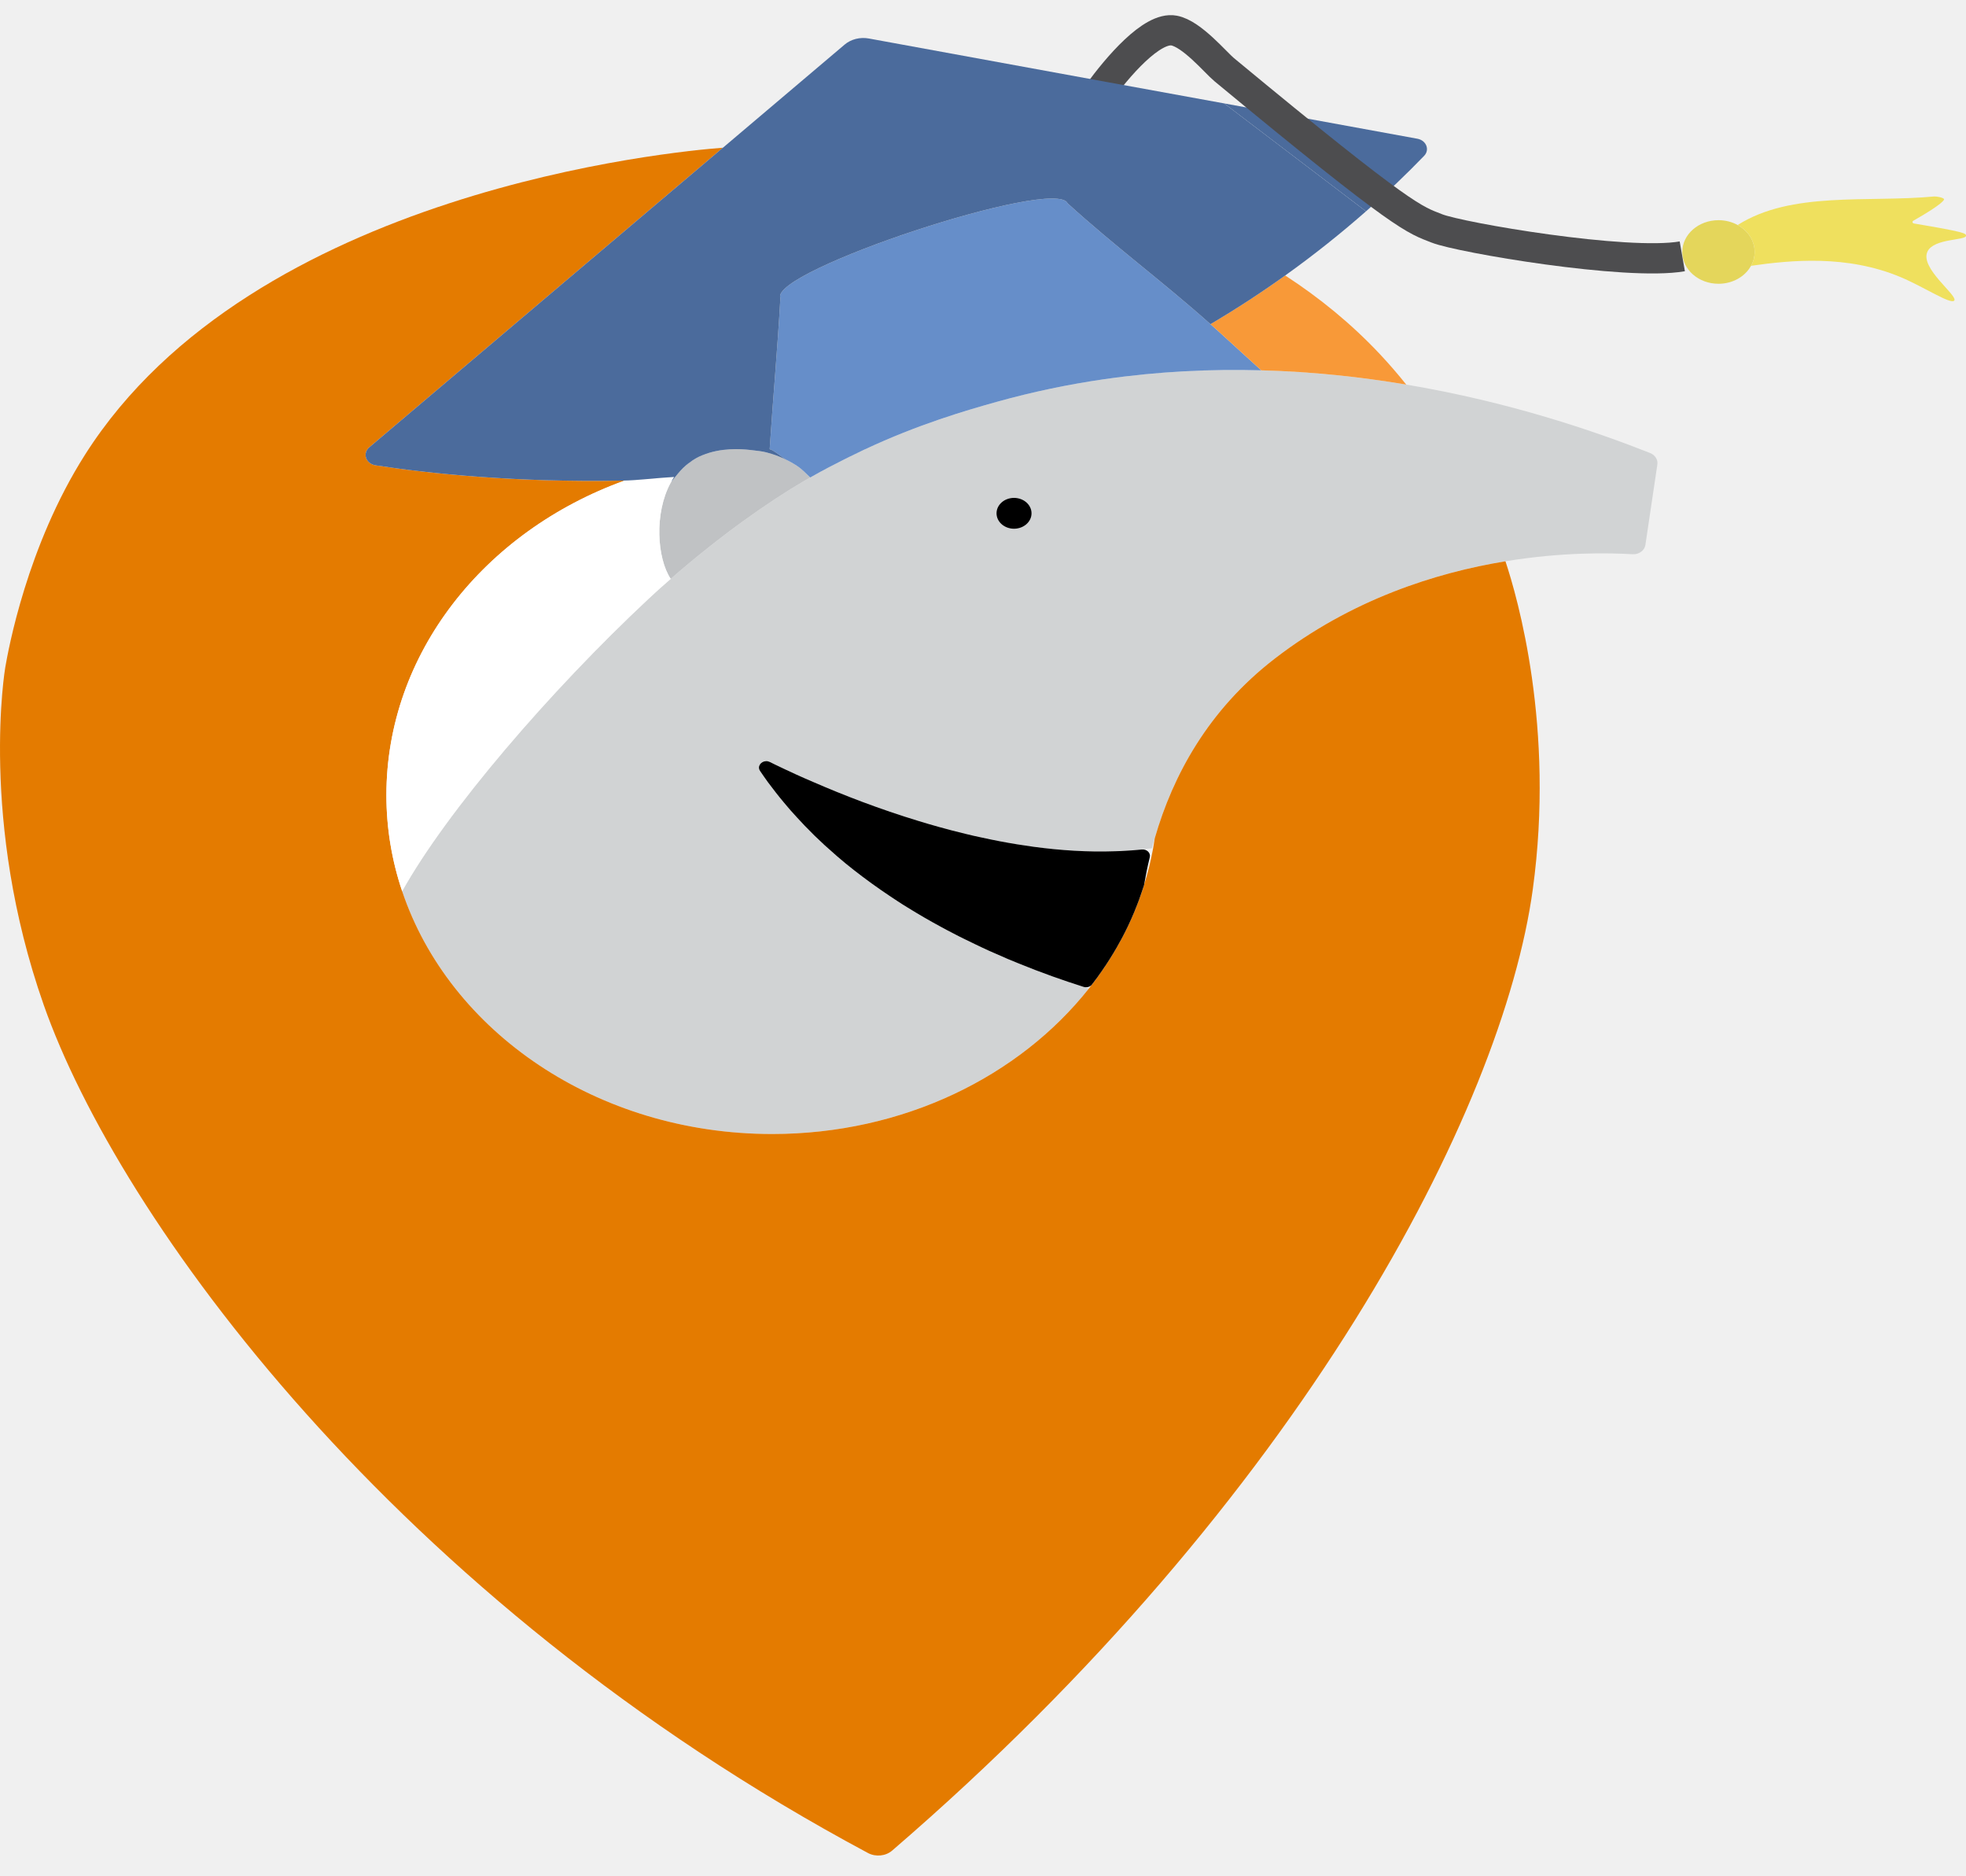
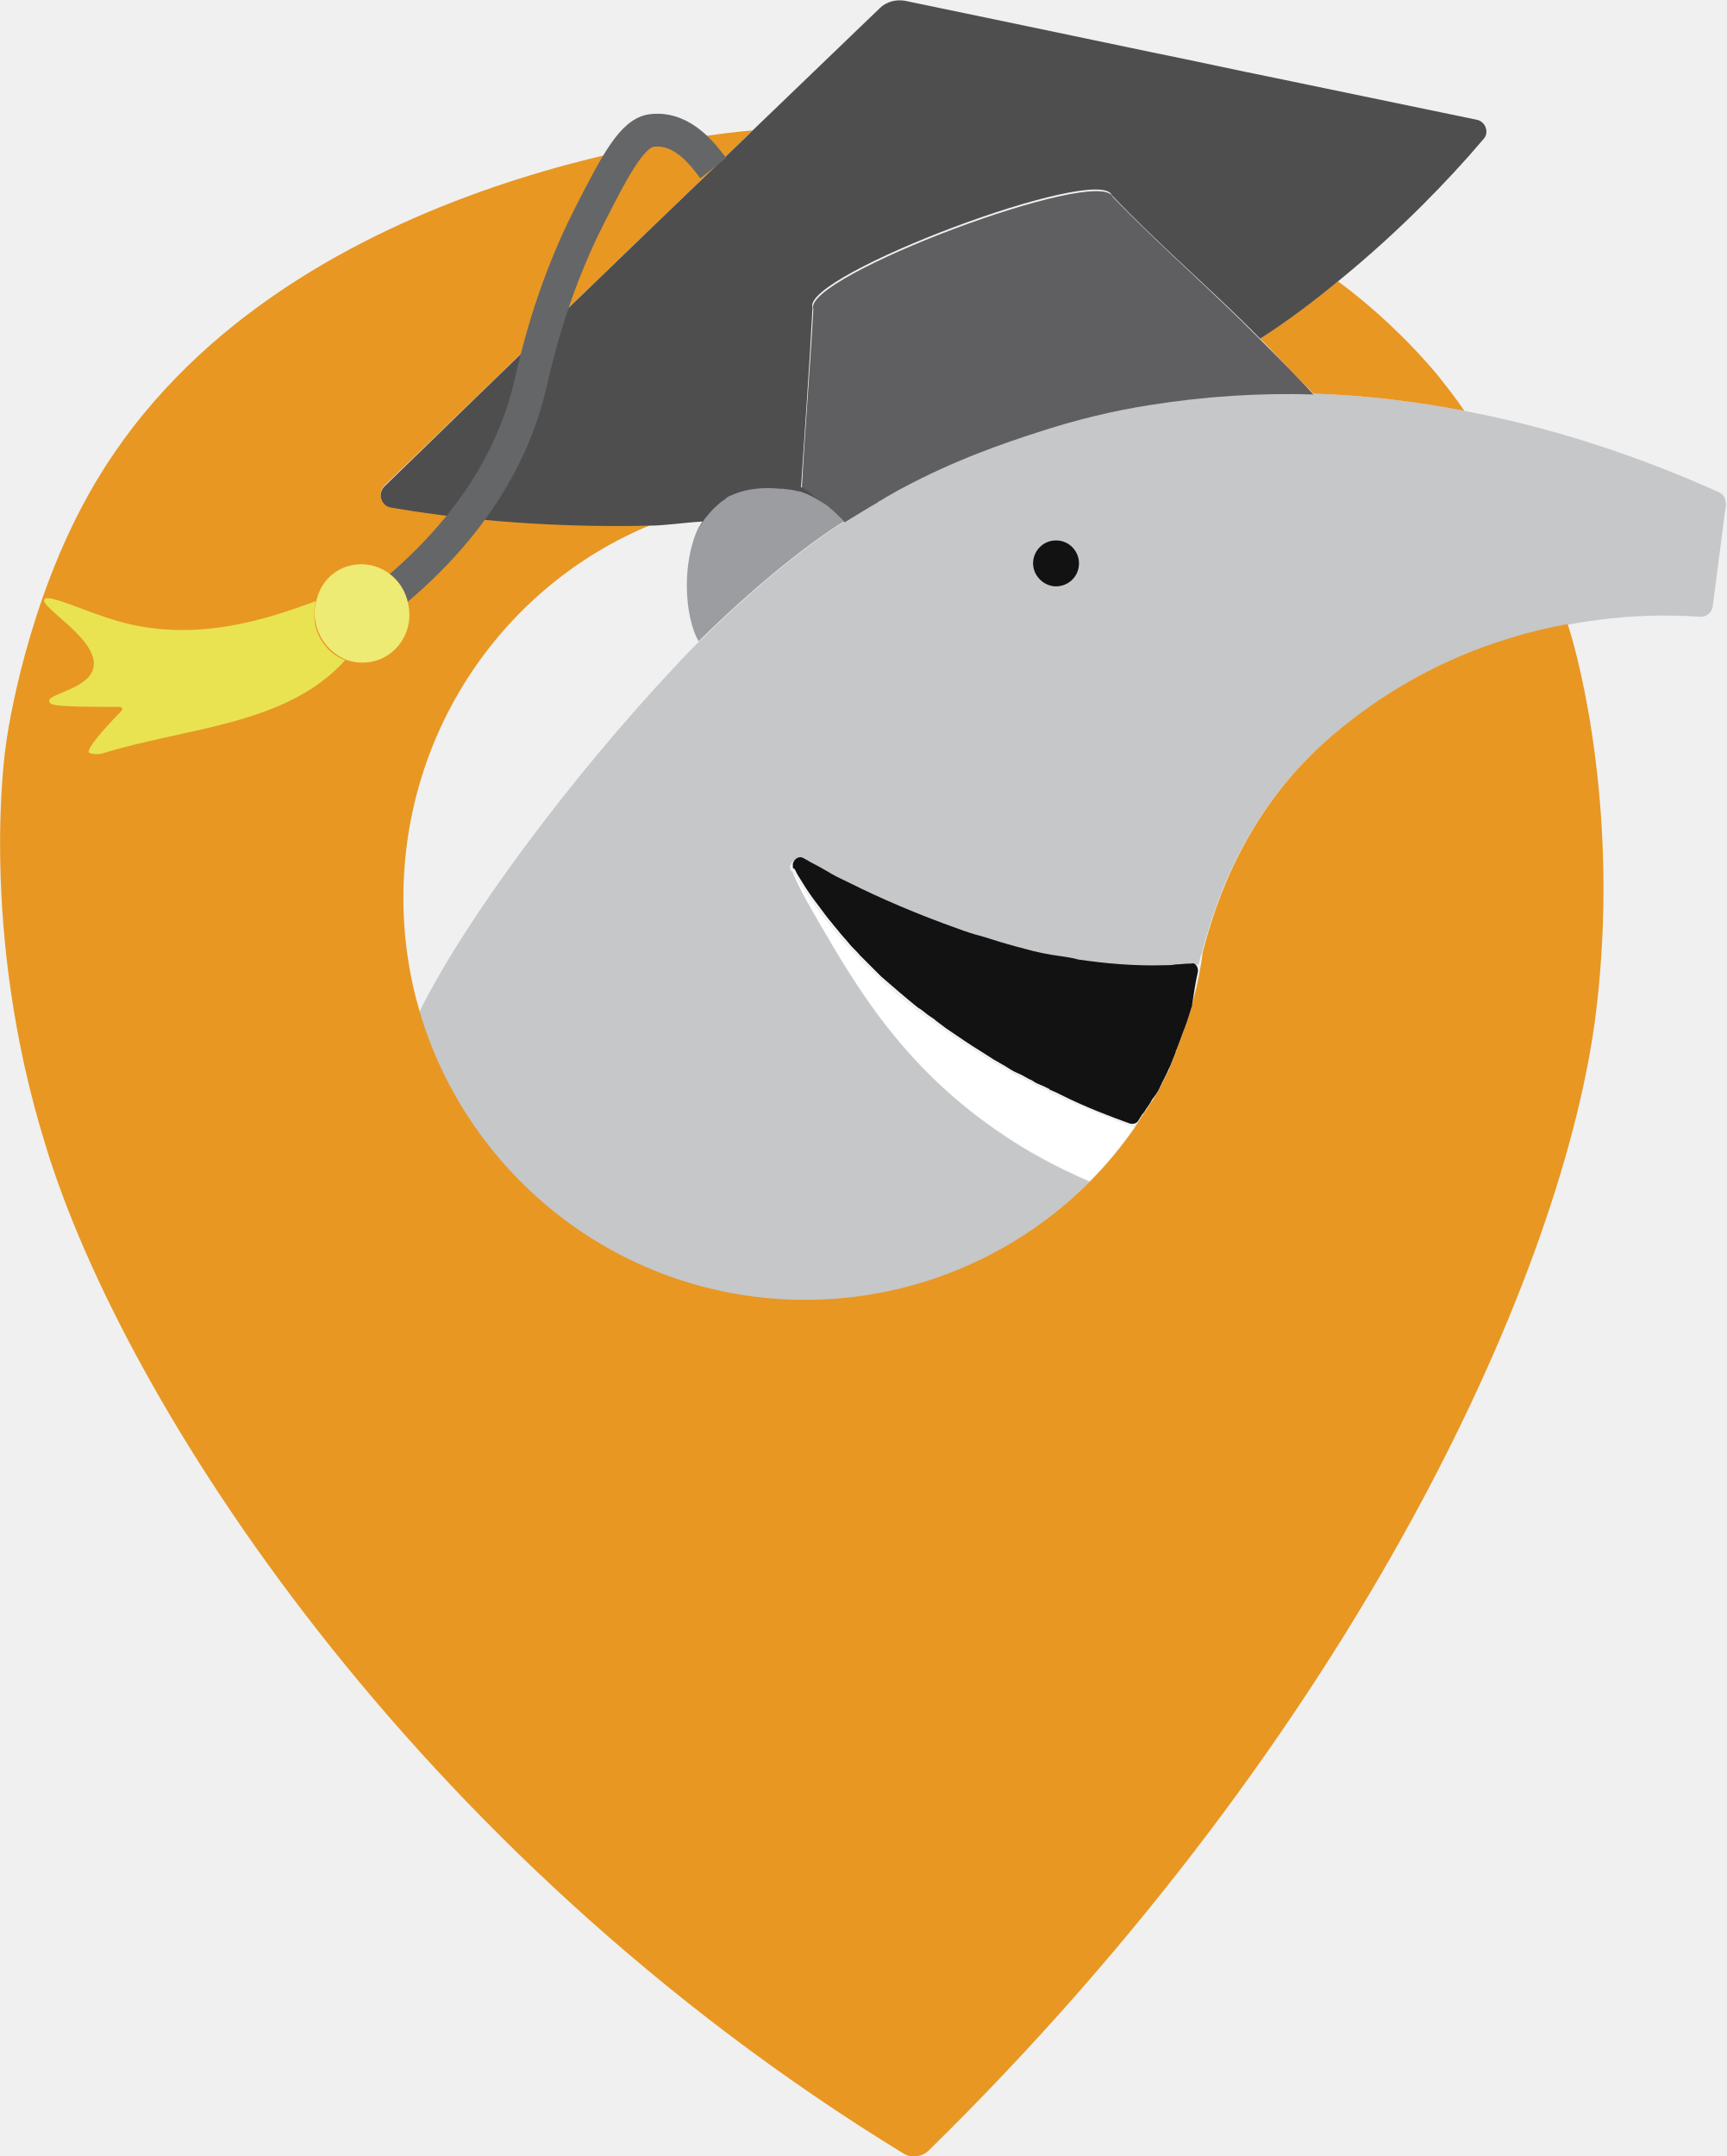
- <svg xmlns="http://www.w3.org/2000/svg" width="65" height="62" viewBox="0 0 65 62" fill="none">
-   <path d="M54.551 14.972C52.758 14.264 49.931 13.288 46.493 12.712C45 12.461 43.394 12.285 41.702 12.241H41.7C40.037 12.195 38.29 12.275 36.5 12.536C36.497 12.538 36.497 12.538 36.495 12.536C35.331 12.705 34.145 12.95 32.953 13.283C31.906 13.576 30.353 14.031 28.596 14.853H28.593C28.437 14.926 28.281 15.002 28.122 15.082H28.12C28.091 15.095 28.062 15.111 28.034 15.125C27.989 15.148 27.943 15.171 27.896 15.194C27.872 15.205 27.846 15.219 27.82 15.233C27.597 15.345 27.248 15.521 26.787 15.783C26.717 15.822 26.647 15.863 26.571 15.907C25.46 16.556 23.865 17.66 22.175 19.134C22.17 19.138 22.168 19.14 22.163 19.145C21.921 19.353 21.678 19.572 21.436 19.799C18.175 22.849 14.769 26.814 13.296 29.458C14.852 34.097 19.74 37.484 25.528 37.484C29.866 37.484 33.697 35.583 36 32.676C35.943 32.657 35.886 32.639 35.826 32.621C35.175 32.415 34.431 32.155 33.634 31.828C33.525 31.785 33.416 31.739 33.306 31.693C33.296 31.689 33.286 31.684 33.275 31.679C33.166 31.634 33.054 31.586 32.942 31.533C32.859 31.499 32.778 31.462 32.697 31.426C32.625 31.394 32.552 31.359 32.479 31.325C32.396 31.286 32.312 31.247 32.229 31.206C32.109 31.151 31.987 31.092 31.867 31.03C31.745 30.971 31.623 30.909 31.503 30.845C31.381 30.784 31.258 30.72 31.136 30.651C30.753 30.445 30.371 30.224 29.991 29.988C29.884 29.922 29.777 29.856 29.671 29.785C29.58 29.726 29.489 29.666 29.398 29.604C29.304 29.543 29.21 29.479 29.116 29.412C28.721 29.138 28.328 28.843 27.948 28.533C27.857 28.457 27.768 28.382 27.677 28.304C27.537 28.183 27.396 28.057 27.258 27.932C27.146 27.826 27.034 27.721 26.922 27.614C26.813 27.506 26.704 27.397 26.597 27.285C26.517 27.203 26.436 27.116 26.358 27.029C26.204 26.867 26.061 26.7 25.921 26.531C25.736 26.314 25.561 26.09 25.392 25.859C25.301 25.733 25.213 25.608 25.127 25.48C25.114 25.461 25.106 25.443 25.101 25.425C25.044 25.269 25.215 25.116 25.392 25.166C25.413 25.171 25.431 25.178 25.452 25.187C25.507 25.215 25.567 25.244 25.629 25.274C25.835 25.374 26.074 25.486 26.34 25.608C26.522 25.69 26.717 25.777 26.922 25.863C27.87 26.275 29.064 26.741 30.389 27.143C30.605 27.209 30.824 27.273 31.047 27.335C31.334 27.415 31.623 27.491 31.917 27.561C32.104 27.607 32.291 27.651 32.481 27.689C32.856 27.772 33.239 27.845 33.621 27.907C33.804 27.936 33.986 27.964 34.168 27.989C35.063 28.11 35.971 28.169 36.864 28.137C36.992 28.135 37.122 28.128 37.249 28.119C37.39 28.112 37.53 28.101 37.671 28.087C37.809 28.073 37.949 28.057 38.087 28.039C38.113 27.932 38.142 27.82 38.178 27.71C38.178 27.708 38.181 27.703 38.181 27.701C38.78 25.623 39.948 23.468 42.137 21.777C44.685 19.808 47.482 18.928 49.773 18.553C51.665 18.242 53.208 18.274 53.978 18.32C54.189 18.331 54.371 18.197 54.4 18.014C54.533 17.129 54.665 16.243 54.795 15.358C54.822 15.196 54.72 15.038 54.551 14.972ZM33.525 17.477C33.205 17.477 32.947 17.248 32.947 16.967C32.947 16.686 33.205 16.457 33.525 16.457C33.845 16.457 34.105 16.686 34.105 16.967C34.105 17.248 33.845 17.477 33.525 17.477Z" fill="#D1D3D4" />
-   <path d="M26.787 15.783C26.717 15.822 26.647 15.863 26.571 15.907C25.46 16.556 23.864 17.66 22.175 19.134C21.723 18.453 21.624 16.965 22.175 15.955C22.181 15.946 22.186 15.936 22.194 15.927C22.251 15.852 22.376 15.703 22.415 15.655C22.522 15.523 22.641 15.404 22.779 15.303H22.782C22.855 15.244 22.93 15.194 23.011 15.148C23.081 15.109 23.154 15.073 23.227 15.045H23.23C23.838 14.794 24.497 14.839 24.781 14.871C24.817 14.874 24.846 14.878 24.869 14.881C25.028 14.901 25.197 14.915 25.34 14.954C25.4 14.97 25.457 14.986 25.515 15.004C25.697 15.061 25.866 15.132 26.019 15.21H26.022C26.066 15.233 26.108 15.253 26.147 15.276C26.199 15.306 26.251 15.335 26.298 15.365C26.316 15.377 26.334 15.388 26.35 15.399C26.514 15.505 26.67 15.671 26.787 15.783Z" fill="#C0C2C4" />
-   <path d="M50.678 29.39C49.679 36.689 43.048 49.504 29.496 61.17C29.283 61.353 28.953 61.387 28.697 61.25C13.017 52.866 3.908 40.233 1.444 33.213C-0.693 27.127 0.174 22.061 0.174 22.061C0.273 21.49 0.89 18.05 2.813 15.027C8.361 6.295 22.295 5.004 23.898 4.883C23.862 4.915 23.828 4.945 23.792 4.974C23.758 5.004 23.721 5.034 23.688 5.063C19.862 8.304 16.034 11.546 12.208 14.787C11.976 14.986 12.096 15.331 12.416 15.381C14.22 15.658 17.08 15.953 20.58 15.886H20.648C16.01 17.561 12.775 21.608 12.775 26.284C12.775 27.385 12.957 28.453 13.296 29.458C14.852 34.097 19.74 37.484 25.528 37.484C29.866 37.484 33.697 35.583 36 32.676C36.031 32.637 36.06 32.598 36.089 32.559C36.096 32.552 36.102 32.548 36.107 32.541C36.146 32.488 36.188 32.436 36.221 32.383C36.266 32.328 36.307 32.273 36.341 32.219C36.404 32.136 36.461 32.052 36.515 31.967C36.541 31.933 36.565 31.899 36.586 31.864C36.656 31.757 36.726 31.647 36.791 31.538C36.812 31.508 36.83 31.476 36.846 31.446C36.903 31.353 36.958 31.259 37.007 31.163C37.049 31.092 37.088 31.021 37.124 30.95C37.182 30.841 37.236 30.729 37.291 30.617C37.304 30.592 37.314 30.564 37.327 30.539C37.385 30.418 37.437 30.297 37.489 30.173C37.502 30.148 37.512 30.121 37.52 30.096C37.572 29.972 37.619 29.849 37.666 29.723C37.666 29.721 37.668 29.719 37.668 29.714C37.723 29.57 37.772 29.424 37.817 29.278C37.819 29.268 37.822 29.259 37.824 29.25C37.952 28.853 38.051 28.446 38.126 28.032C38.145 27.925 38.163 27.817 38.178 27.71C38.178 27.708 38.181 27.703 38.181 27.701C38.78 25.623 39.948 23.469 42.137 21.777C44.685 19.808 47.482 18.928 49.773 18.553C50.173 19.753 51.41 24.044 50.678 29.39Z" fill="#E47B00" />
-   <path d="M41.7 12.241C40.037 12.195 38.29 12.275 36.5 12.536C36.497 12.538 36.495 12.536 36.495 12.536C35.331 12.705 34.145 12.95 32.953 13.283C31.906 13.576 30.353 14.03 28.596 14.853H28.593C28.437 14.926 28.281 15.002 28.122 15.082H28.12C28.091 15.095 28.062 15.111 28.034 15.125C27.989 15.148 27.943 15.171 27.896 15.194C27.872 15.205 27.846 15.219 27.82 15.233C27.597 15.345 27.248 15.521 26.787 15.783C26.67 15.671 26.514 15.505 26.35 15.399C26.334 15.388 26.316 15.377 26.298 15.365C26.251 15.335 26.199 15.306 26.147 15.276C26.108 15.253 26.066 15.233 26.022 15.21H26.019C25.866 15.132 25.629 14.903 25.447 14.846C25.559 13.117 25.704 11.588 25.801 9.853C25.421 8.962 34.917 5.829 35.297 6.72C36.861 8.144 38.454 9.316 40.021 10.715C40.096 10.783 40.175 10.852 40.25 10.92C40.734 11.361 41.218 11.8 41.7 12.241Z" fill="#668EC9" />
-   <path d="M46.493 12.712C45 12.461 43.394 12.285 41.702 12.241H41.7C41.218 11.8 40.734 11.361 40.25 10.92C40.175 10.852 40.096 10.783 40.021 10.715C40.903 10.194 41.726 9.654 42.491 9.106C43.62 9.839 44.679 10.701 45.627 11.711C45.934 12.038 46.223 12.374 46.493 12.712Z" fill="#F89938" />
-   <path d="M38.014 28.334C37.939 28.642 37.877 28.948 37.825 29.25C37.822 29.259 37.819 29.268 37.817 29.278C37.77 29.424 37.72 29.57 37.668 29.714C37.668 29.719 37.666 29.721 37.666 29.723C37.619 29.849 37.572 29.972 37.52 30.096C37.512 30.121 37.502 30.148 37.489 30.173C37.437 30.297 37.385 30.418 37.327 30.539C37.314 30.564 37.304 30.592 37.291 30.617C37.236 30.729 37.182 30.841 37.124 30.95C37.088 31.021 37.049 31.092 37.007 31.163C36.958 31.259 36.903 31.353 36.846 31.446C36.83 31.476 36.812 31.508 36.791 31.538C36.726 31.647 36.656 31.757 36.586 31.864C36.565 31.899 36.541 31.933 36.515 31.967C36.461 32.052 36.404 32.136 36.341 32.219C36.307 32.273 36.266 32.328 36.221 32.383C36.18 32.443 36.135 32.502 36.089 32.559C36.026 32.625 35.922 32.651 35.826 32.621C35.175 32.415 34.431 32.155 33.634 31.828C33.525 31.785 33.416 31.739 33.306 31.693C33.296 31.689 33.286 31.684 33.275 31.679C33.163 31.631 33.054 31.583 32.942 31.533C32.859 31.499 32.778 31.462 32.697 31.426C32.625 31.394 32.552 31.359 32.479 31.325C32.396 31.286 32.312 31.247 32.229 31.206C32.107 31.149 31.987 31.09 31.867 31.03C31.745 30.971 31.623 30.909 31.503 30.845C31.381 30.784 31.258 30.717 31.136 30.651C30.753 30.445 30.371 30.224 29.991 29.988C29.884 29.922 29.777 29.856 29.671 29.785C29.58 29.726 29.489 29.666 29.398 29.604C29.304 29.543 29.21 29.479 29.116 29.412C28.721 29.138 28.328 28.843 27.948 28.533C27.857 28.457 27.768 28.382 27.677 28.304C27.537 28.183 27.396 28.057 27.258 27.932C27.146 27.826 27.034 27.721 26.922 27.614C26.813 27.506 26.704 27.397 26.597 27.285C26.517 27.203 26.436 27.116 26.358 27.029C26.204 26.867 26.061 26.7 25.921 26.531C25.738 26.314 25.564 26.09 25.392 25.859C25.301 25.733 25.213 25.608 25.127 25.48C25.114 25.461 25.106 25.443 25.101 25.425C25.054 25.274 25.218 25.125 25.392 25.166C25.413 25.171 25.431 25.178 25.452 25.187C25.507 25.215 25.567 25.244 25.629 25.274C25.835 25.374 26.074 25.486 26.34 25.608C26.522 25.69 26.717 25.777 26.922 25.863C27.87 26.275 29.064 26.741 30.389 27.143C30.605 27.209 30.824 27.273 31.047 27.335C31.334 27.415 31.623 27.491 31.917 27.561C32.104 27.607 32.291 27.651 32.481 27.689C32.856 27.772 33.239 27.845 33.621 27.907C33.804 27.936 33.986 27.964 34.168 27.989C35.063 28.11 35.971 28.169 36.864 28.137C36.992 28.135 37.122 28.128 37.249 28.119C37.39 28.112 37.53 28.101 37.671 28.087C37.697 28.085 37.723 28.082 37.749 28.08C37.913 28.062 38.048 28.19 38.014 28.334Z" fill="black" />
-   <path d="M45.163 6.985C45.871 6.361 46.512 5.744 47.084 5.152C47.279 4.951 47.157 4.641 46.863 4.586C44.734 4.197 42.605 3.809 40.474 3.418" fill="#4B6B9C" />
-   <path d="M22.29 15.765C22.254 15.818 22.222 15.873 22.194 15.927C22.186 15.936 22.181 15.946 22.175 15.955C21.624 16.965 21.723 18.453 22.175 19.134C22.17 19.138 22.168 19.14 22.163 19.145C21.921 19.353 21.678 19.572 21.436 19.799C18.175 22.849 14.769 26.814 13.296 29.458C12.957 28.453 12.775 27.385 12.775 26.284C12.775 21.608 16.01 17.561 20.648 15.886H20.58C21.114 15.877 21.73 15.795 22.29 15.765Z" fill="white" />
-   <path d="M58.012 8.329C58.012 8.493 57.971 8.649 57.892 8.786C57.7 9.138 57.291 9.38 56.818 9.38C56.157 9.38 55.62 8.909 55.62 8.329C55.62 7.748 56.157 7.278 56.818 7.278C57.049 7.278 57.268 7.337 57.45 7.438C57.788 7.623 58.012 7.952 58.012 8.329Z" fill="#E4D65B" />
-   <path d="M63.73 8.308C63.451 8.859 64.758 9.78 64.609 9.938C64.487 10.066 63.626 9.494 62.85 9.165C61.057 8.409 59.194 8.601 57.892 8.786C57.971 8.649 58.012 8.493 58.012 8.329C58.012 7.952 57.788 7.623 57.45 7.438C59.235 6.309 61.728 6.702 63.951 6.494C64.014 6.489 64.25 6.526 64.276 6.585C64.276 6.601 64.271 6.72 63.256 7.298C63.215 7.321 63.228 7.378 63.277 7.387C64.963 7.669 65.002 7.714 65 7.794C64.992 7.952 63.946 7.876 63.73 8.308Z" fill="#EFE05E" />
-   <path d="M34.105 16.967C34.105 17.248 33.845 17.477 33.525 17.477C33.205 17.477 32.947 17.248 32.947 16.967C32.947 16.686 33.205 16.457 33.525 16.457C33.845 16.457 34.105 16.686 34.105 16.967Z" fill="black" />
-   <path d="M36.309 3.09C36.943 2.218 38.083 0.874 38.816 1.01C39.406 1.119 40.194 2.071 40.474 2.302C46.493 7.285 46.765 7.257 47.508 7.551C48.265 7.852 53.778 8.795 55.62 8.473" stroke="#4D4D4F" stroke-miterlimit="10" />
-   <path d="M40.474 3.418C39.18 3.183 37.884 2.945 36.588 2.71C33.968 2.23 31.347 1.75 28.723 1.272C28.437 1.22 28.135 1.295 27.924 1.475C26.584 2.611 25.241 3.747 23.901 4.883H23.898C23.862 4.915 23.828 4.944 23.792 4.974C23.758 5.004 23.721 5.034 23.688 5.063C19.862 8.304 16.034 11.546 12.208 14.787C11.976 14.986 12.096 15.331 12.416 15.381C14.22 15.658 17.08 15.952 20.58 15.886C21.114 15.877 21.73 15.795 22.29 15.765C22.254 15.818 22.222 15.872 22.194 15.927C22.251 15.852 22.376 15.703 22.415 15.655C22.522 15.523 22.641 15.404 22.779 15.303H22.782C22.855 15.244 22.93 15.194 23.011 15.148C23.081 15.109 23.154 15.073 23.227 15.045H23.23C23.838 14.794 24.497 14.839 24.781 14.871C24.817 14.874 24.846 14.878 24.869 14.881C25.028 14.901 25.197 14.915 25.34 14.954C25.4 14.97 25.457 14.986 25.515 15.004C25.697 15.061 25.866 15.132 26.019 15.21C25.866 15.132 25.629 14.903 25.447 14.846C25.559 13.116 25.704 11.588 25.801 9.853C25.421 8.962 34.917 5.829 35.297 6.72C36.861 8.144 38.454 9.316 40.021 10.715C40.903 10.194 41.726 9.654 42.491 9.106C43.474 8.404 44.362 7.689 45.163 6.985L40.474 3.418Z" fill="#4B6B9C" />
+ <svg xmlns="http://www.w3.org/2000/svg" version="1.1" id="Layer_2_00000178887700949468313650000014208837658869088641_" x="0px" y="0px" viewBox="0 0 210.6 262.9" style="enable-background:new 0 0 210.6 262.9;" xml:space="preserve">
+   <style type="text/css">
+ 	.st0{fill:none;}
+ 	.st1{fill:#C5C7C8;}
+ 	.st2{fill:#9B9DA0;}
+ 	.st3{fill:#E89723;}
+ 	.st4{fill:#5F5F61;}
+ 	.st5{fill:#121212;}
+ 	.st6{fill:#E9E352;}
+ 	.st7{fill:#4E4E4F;}
+ 	.st8{fill:#FFFFFF;}
+ 	.st9{fill:none;stroke:#656668;stroke-width:4;stroke-miterlimit:10;}
+ 	.st10{fill:#EDEB73;}
+ </style>
+   <g id="zot_logo">
+     <g>
+       <path class="st0" d="M97.6,107.7c0.7,1,1.3,2,2,2.9C98.9,109.6,98.2,108.7,97.6,107.7z" />
+       <path class="st1" d="M209.6,60c-6.9-3.1-17.8-7.4-31-9.9c-5.7-1.1-11.9-1.9-18.4-2.1h0c-6.4-0.2-13.1,0.2-20,1.3    c-4.6,0.8-4.6,0.8,0,0c-4.5,0.7-9,1.8-13.6,3.3c-4,1.3-10,3.3-16.7,6.9h0c-0.6,0.3-1.2,0.7-1.8,1h0c-0.1,0.1-0.2,0.1-0.3,0.2    c-0.2,0.1-0.3,0.2-0.5,0.3c-0.1,0-0.2,0.1-0.3,0.2c-0.9,0.5-2.2,1.3-4,2.4c-0.3,0.2-0.5,0.3-0.8,0.5c-4.3,2.8-10.4,7.7-16.9,14.1    c0,0,0,0-0.1,0.1c-0.9,0.9-1.9,1.9-2.8,2.9c-12.5,13.3-25.6,30.7-31.3,42.3c6,20.3,24.8,35.1,47,35.1c13.6,0,26-5.6,34.8-14.5    c-4.4-1.9-7.9-3.9-10.4-5.6c-12.2-8.1-18-18.1-22.5-25.8c-0.8-1.4-2.6-4.4-3.3-6.3c0,0,0,0,0,0c-0.1-0.1-0.1-0.2-0.2-0.2    s-0.1-0.2-0.1-0.2c-0.1-0.2-0.1-0.3,0-0.5c0.1-0.3,0.3-0.5,0.5-0.6c0.2-0.1,0.4-0.1,0.6,0c0.1,0,0.2,0.1,0.2,0.1    c0.2,0.1,0.4,0.2,0.7,0.4c0.8,0.4,1.7,0.9,2.7,1.5c0.7,0.4,1.4,0.7,2.2,1.1c3.6,1.8,8.2,3.8,13.3,5.6c0.8,0.3,1.7,0.6,2.5,0.8    c1.1,0.3,2.2,0.7,3.3,1c0.7,0.2,1.4,0.4,2.2,0.6c1.4,0.4,2.9,0.7,4.4,0.9c0.7,0.1,1.4,0.2,2.1,0.4c3.4,0.5,6.9,0.8,10.4,0.7    c0.5,0,1,0,1.5-0.1c0.5,0,1.1-0.1,1.6-0.1c0.5-0.1,1.1-0.1,1.6-0.2c0.1-0.5,0.2-1,0.4-1.4c0,0,0,0,0,0c2.3-9.1,6.8-18.5,15.2-25.9    c9.8-8.6,20.5-12.5,29.3-14.1c7.3-1.4,13.2-1.2,16.2-1c0.8,0.1,1.5-0.5,1.6-1.3c0.5-3.9,1-7.8,1.5-11.6    C210.7,61,210.3,60.3,209.6,60L209.6,60z M128.8,71c-1.2,0-2.2-1-2.2-2.2s1-2.2,2.2-2.2c1.2,0,2.2,1,2.2,2.2S130.1,71,128.8,71z" />
+       <path class="st0" d="M85.2,78.3C85.2,78.3,85.2,78.2,85.2,78.3" />
+       <path class="st0" d="M103.1,63.7c-0.1,0-0.1-0.1-0.2-0.2" />
+       <path class="st2" d="M102.9,63.6c-0.3,0.2-0.5,0.3-0.8,0.5c-4.3,2.8-10.4,7.7-16.9,14.1c-1.7-3-2.1-9.5,0-13.9c0,0,0-0.1,0.1-0.1    c0.2-0.3,0.7-1,0.8-1.2c0.4-0.6,0.9-1.1,1.4-1.5h0c0.3-0.3,0.6-0.5,0.9-0.7c0.3-0.2,0.6-0.3,0.8-0.5h0c2.3-1.1,4.9-0.9,6-0.8    c0.1,0,0.2,0,0.3,0c0.6,0.1,1.3,0.2,1.8,0.3c0.2,0.1,0.4,0.1,0.7,0.2c0.7,0.2,1.3,0.6,1.9,0.9h0c0.2,0.1,0.3,0.2,0.5,0.3    c0.2,0.1,0.4,0.3,0.6,0.4c0.1,0,0.1,0.1,0.2,0.2C101.9,62.3,102.5,63.1,102.9,63.6L102.9,63.6z" />
+       <path class="st3" d="M194.7,123.1c-3.8,31.9-29.3,88-81.4,139.1c-0.8,0.8-2.1,1-3.1,0.4C50,225.8,15,170.6,5.6,139.8    C-2.7,113.2,0.7,91,0.7,91C1,88.5,3.4,73.5,10.8,60.3c21.3-38.2,74.9-43.9,81-44.4c-0.1,0.1-0.3,0.3-0.4,0.4    c-0.1,0.1-0.3,0.3-0.4,0.4C76.3,30.8,61.6,45,46.9,59.2c-0.9,0.9-0.4,2.4,0.8,2.6c6.9,1.2,17.9,2.5,31.4,2.2h0.3    c-17.8,7.3-30.2,25-30.2,45.5c0,4.8,0.7,9.5,2,13.9c6,20.3,24.8,35.1,47,35.1c13.6,0,26-5.6,34.8-14.5c2-2,3.8-4.2,5.4-6.5    c0.1-0.2,0.2-0.3,0.3-0.5c0,0,0.1-0.1,0.1-0.1c0.1-0.2,0.3-0.5,0.4-0.7c0.2-0.2,0.3-0.5,0.5-0.7c0.2-0.4,0.5-0.7,0.7-1.1    c0.1-0.1,0.2-0.3,0.3-0.4c0.3-0.5,0.5-0.9,0.8-1.4c0.1-0.1,0.1-0.3,0.2-0.4c0.2-0.4,0.4-0.8,0.6-1.2c0.2-0.3,0.3-0.6,0.4-0.9    c0.2-0.5,0.4-1,0.6-1.5c0.1-0.1,0.1-0.2,0.1-0.3c0.2-0.5,0.4-1.1,0.6-1.6c0.1-0.1,0.1-0.2,0.1-0.3c0.2-0.5,0.4-1.1,0.6-1.6    c0,0,0,0,0,0c0.2-0.6,0.4-1.3,0.6-1.9c0,0,0-0.1,0-0.1c0.5-1.7,0.9-3.5,1.2-5.3c0.1-0.5,0.1-0.9,0.2-1.4c0,0,0,0,0,0    c2.3-9.1,6.8-18.5,15.2-25.9c9.8-8.6,20.5-12.5,29.3-14.1C192.8,80.9,197.5,99.7,194.7,123.1L194.7,123.1z" />
+       <path class="st0" d="M139.2,136.2c-0.1,0.2-0.3,0.5-0.4,0.7c0,0,0,0.1-0.1,0.1C138.8,136.7,139,136.5,139.2,136.2L139.2,136.2z" />
+       <path class="st4" d="M160.2,48.1c-6.4-0.2-13.1,0.2-20,1.3c0,0,0,0,0,0c-4.5,0.7-9,1.8-13.6,3.3c-4,1.3-10,3.3-16.7,6.9h0    c-0.6,0.3-1.2,0.7-1.8,1h0c-0.1,0.1-0.2,0.1-0.3,0.2c-0.2,0.1-0.3,0.2-0.5,0.3c-0.1,0-0.2,0.1-0.3,0.2c-0.9,0.5-2.2,1.3-4,2.4    c-0.4-0.5-1.1-1.2-1.7-1.7c-0.1,0-0.1-0.1-0.2-0.2c-0.2-0.1-0.4-0.3-0.6-0.4c-0.2-0.1-0.3-0.2-0.5-0.3h0c-0.6-0.3-1.5-1.3-2.2-1.6    c0.4-7.6,1-14.3,1.4-21.8c-1.5-3.9,35-17.6,36.5-13.7c6,6.2,12.1,11.4,18.1,17.5c0.3,0.3,0.6,0.6,0.9,0.9    C156.5,44.2,158.4,46.1,160.2,48.1z" />
+       <path class="st3" d="M178.6,50.1c-5.7-1.1-11.9-1.9-18.4-2.1h0c-1.9-1.9-3.7-3.8-5.6-5.8c-0.3-0.3-0.6-0.6-0.9-0.9    c3.4-2.3,6.6-4.6,9.5-7c4.3,3.2,8.4,7,12.1,11.4C176.5,47.2,177.6,48.6,178.6,50.1z" />
+       <path class="st5" d="M146.1,118.5c-0.3,1.3-0.5,2.7-0.7,4c0,0,0,0.1,0,0.1c-0.2,0.6-0.4,1.3-0.6,1.9c0,0,0,0,0,0    c-0.2,0.6-0.4,1.1-0.6,1.6c0,0.1-0.1,0.2-0.1,0.3c-0.2,0.5-0.4,1.1-0.6,1.6c-0.1,0.1-0.1,0.2-0.1,0.3c-0.2,0.5-0.4,1-0.6,1.5    c-0.1,0.3-0.3,0.6-0.4,0.9c-0.2,0.4-0.4,0.8-0.6,1.2c-0.1,0.1-0.1,0.3-0.2,0.4c-0.2,0.5-0.5,1-0.8,1.4c-0.1,0.1-0.2,0.3-0.3,0.4    c-0.2,0.4-0.4,0.7-0.7,1.1c-0.1,0.2-0.3,0.5-0.5,0.7c-0.2,0.3-0.3,0.5-0.5,0.8c-0.2,0.3-0.6,0.4-1,0.3c-2.5-0.9-5.4-2-8.4-3.5    c-0.4-0.2-0.8-0.4-1.3-0.6c0,0-0.1,0-0.1-0.1c-0.4-0.2-0.8-0.4-1.3-0.6c-0.3-0.1-0.6-0.3-0.9-0.5c-0.3-0.1-0.6-0.3-0.8-0.4    c-0.3-0.2-0.6-0.3-1-0.5c-0.5-0.2-0.9-0.5-1.4-0.8c-0.5-0.3-0.9-0.5-1.4-0.8c-0.5-0.3-0.9-0.6-1.4-0.9c-1.5-0.9-2.9-1.9-4.4-2.9    c-0.4-0.3-0.8-0.6-1.2-0.9c-0.3-0.3-0.7-0.5-1.1-0.8c-0.4-0.3-0.7-0.6-1.1-0.8c-1.5-1.2-3-2.5-4.5-3.8c-0.3-0.3-0.7-0.7-1-1    c-0.5-0.5-1.1-1.1-1.6-1.6c-0.4-0.5-0.9-0.9-1.3-1.4c-0.4-0.5-0.8-0.9-1.2-1.4c-0.3-0.4-0.6-0.7-0.9-1.1c-0.6-0.7-1.1-1.4-1.7-2.2    c-0.7-0.9-1.4-1.9-2-2.9c-0.3-0.5-0.6-0.9-0.8-1.4c0,0,0,0,0,0c-0.1-0.1-0.1-0.2-0.2-0.2s-0.1-0.2-0.1-0.2c0-0.2,0-0.3,0-0.4l0,0    c0.1-0.3,0.3-0.6,0.6-0.7c0.2-0.1,0.4-0.1,0.6,0c0.1,0,0.2,0.1,0.2,0.1c0.2,0.1,0.4,0.2,0.7,0.4c0.8,0.4,1.7,0.9,2.7,1.5    c0.7,0.4,1.4,0.7,2.2,1.1c3.6,1.8,8.2,3.8,13.3,5.6c0.8,0.3,1.7,0.6,2.5,0.8c1.1,0.3,2.2,0.7,3.3,1c0.7,0.2,1.4,0.4,2.2,0.6    c1.4,0.4,2.9,0.7,4.4,0.9c0.7,0.1,1.4,0.2,2.1,0.4c3.4,0.5,6.9,0.8,10.4,0.7c0.5,0,1,0,1.5-0.1c0.5,0,1.1-0.1,1.6-0.1    c0.1,0,0.2,0,0.3,0C145.7,117.3,146.2,117.9,146.1,118.5L146.1,118.5z" />
+       <path class="st0" d="M99.6,110.6c-0.7-0.9-1.4-1.9-2-2.9C98.2,108.7,98.9,109.6,99.6,110.6z" />
+       <path class="st0" d="M139.2,136.2c-0.1,0.2-0.3,0.5-0.4,0.7c0,0,0,0.1-0.1,0.1C138.8,136.7,139,136.5,139.2,136.2L139.2,136.2z" />
+       <path class="st0" d="M85.7,63.5c-0.1,0.2-0.3,0.5-0.4,0.7c0,0-0.1,0.1-0.1,0.1c-2.1,4.4-1.7,10.9,0,13.9c0,0,0,0-0.1,0.1    c-0.9,0.9-1.9,1.9-2.8,2.9c-12.5,13.3-25.6,30.7-31.3,42.3c-1.3-4.4-2-9.1-2-13.9c0-20.5,12.4-38.2,30.2-45.5h-0.3    C81.1,64,83.5,63.6,85.7,63.5L85.7,63.5z" />
+       <path class="st6" d="M11.4,81.4c0.7-3.4-6.5-7.3-6-8.3c0.4-0.8,5.2,1.6,9.2,2.7c9.3,2.6,18-0.3,23.9-2.5c-0.2,0.8-0.2,1.8-0.1,2.7    c0.4,2.1,1.8,3.8,3.7,4.5c-7.2,8-19.5,8.2-29.7,11.4c-0.3,0.1-1.4,0.1-1.6-0.2c0-0.1-0.1-0.8,4-5c0.2-0.2,0.1-0.5-0.2-0.5    c-8.3,0-8.5-0.2-8.6-0.7C5.8,84.6,10.9,84,11.4,81.4L11.4,81.4z" />
+       <path class="st0" d="M146.5,117.2c-0.1,0-0.1,0-0.1,0" />
+       <path class="st5" d="M131.6,68.7c0,1.6-1.3,2.8-2.8,2.8s-2.8-1.3-2.8-2.8s1.2-2.8,2.8-2.8S131.6,67.2,131.6,68.7z" />
+       <path class="st7" d="M180.9,17c-2.2,2.6-4.7,5.3-7.4,8c-3.1,3.1-6.5,6.2-10.3,9.3c-2.9,2.4-6.1,4.8-9.5,7    c-6-6.1-12.1-11.2-18.1-17.5c-1.5-3.9-37.9,9.8-36.5,13.7c-0.4,7.6-0.9,14.3-1.4,21.9c0.7,0.2,1.6,1.2,2.2,1.6    c-0.6-0.3-1.2-0.7-1.9-0.9c-0.2-0.1-0.4-0.2-0.7-0.2c-0.6-0.2-1.2-0.2-1.8-0.3c-0.1,0-0.2,0-0.3,0c-1.1-0.1-3.6-0.3-6,0.8h0    c-0.3,0.1-0.6,0.3-0.8,0.5c-0.3,0.2-0.6,0.4-0.9,0.7h0c-0.5,0.4-1,1-1.4,1.5c-0.2,0.2-0.6,0.9-0.8,1.2c0.1-0.2,0.2-0.5,0.4-0.7    c-2.2,0.1-4.5,0.5-6.6,0.5c-13.4,0.3-24.4-1-31.4-2.2c-1.2-0.2-1.7-1.7-0.8-2.6C61.6,45,76.3,30.8,91,16.7    c0.1-0.1,0.3-0.3,0.4-0.4c0.1-0.1,0.3-0.3,0.4-0.4l0,0c5.2-5,10.3-9.9,15.5-14.9c0.8-0.8,2-1.1,3.1-0.9    c10.1,2.1,20.2,4.2,30.2,6.3c0,0,0,0,0,0c5,1,9.9,2.1,14.9,3.1c8.2,1.7,16.4,3.4,24.6,5.1C181.2,14.8,181.7,16.2,180.9,17    L180.9,17z" />
+       <path class="st8" d="M138.3,137.5c-1.6,2.3-3.4,4.5-5.4,6.5c-4.4-1.9-7.9-3.9-10.4-5.6c-12.2-8.1-18-18.1-22.5-25.8    c-0.8-1.4-2.6-4.4-3.3-6.3c0.3,0.5,0.6,0.9,0.8,1.4c0.7,1,1.3,2,2,2.9c0.5,0.7,1.1,1.5,1.7,2.2c0.3,0.4,0.6,0.8,0.9,1.1    c0.4,0.5,0.8,1,1.2,1.4c0.4,0.5,0.9,0.9,1.3,1.4c0.5,0.6,1.1,1.1,1.6,1.6c0.3,0.3,0.7,0.7,1,1c1.5,1.4,3,2.7,4.5,3.8    c0.4,0.3,0.7,0.6,1.1,0.8c0.3,0.3,0.7,0.5,1.1,0.8c0.4,0.3,0.8,0.6,1.2,0.9c1.5,1,2.9,2,4.4,2.9c0.5,0.3,0.9,0.6,1.4,0.9    c0.5,0.3,0.9,0.6,1.4,0.8c0.5,0.3,0.9,0.5,1.4,0.8c0.3,0.2,0.6,0.4,1,0.5c0.3,0.1,0.6,0.3,0.8,0.4c0.3,0.2,0.6,0.3,0.9,0.5    c0.4,0.2,0.9,0.4,1.3,0.6c0,0,0.1,0,0.1,0.1c0.4,0.2,0.8,0.4,1.3,0.6c3.1,1.4,5.9,2.6,8.4,3.5    C137.9,137.3,138.1,137.4,138.3,137.5z" />
+       <path class="st9" d="M87,20.5c-1.1-1.4-3.6-5-7.4-4.6c-2.4,0.2-4.4,3.9-7.8,10.6c-4.7,9.3-6.5,17.8-7.1,20.3    C62.9,54.6,58,65,44.6,74.9" />
+       <path class="st10" d="M38.5,75.9c-0.2-0.9-0.2-1.8,0.1-2.7c0.5-2.2,2.2-3.9,4.4-4.3c3.1-0.6,6.2,1.5,6.8,4.8    c0.7,3.3-1.4,6.4-4.5,7c-1.1,0.2-2.2,0.1-3.2-0.3C40.3,79.6,38.9,78,38.5,75.9z" />
+     </g>
+   </g>
</svg>
